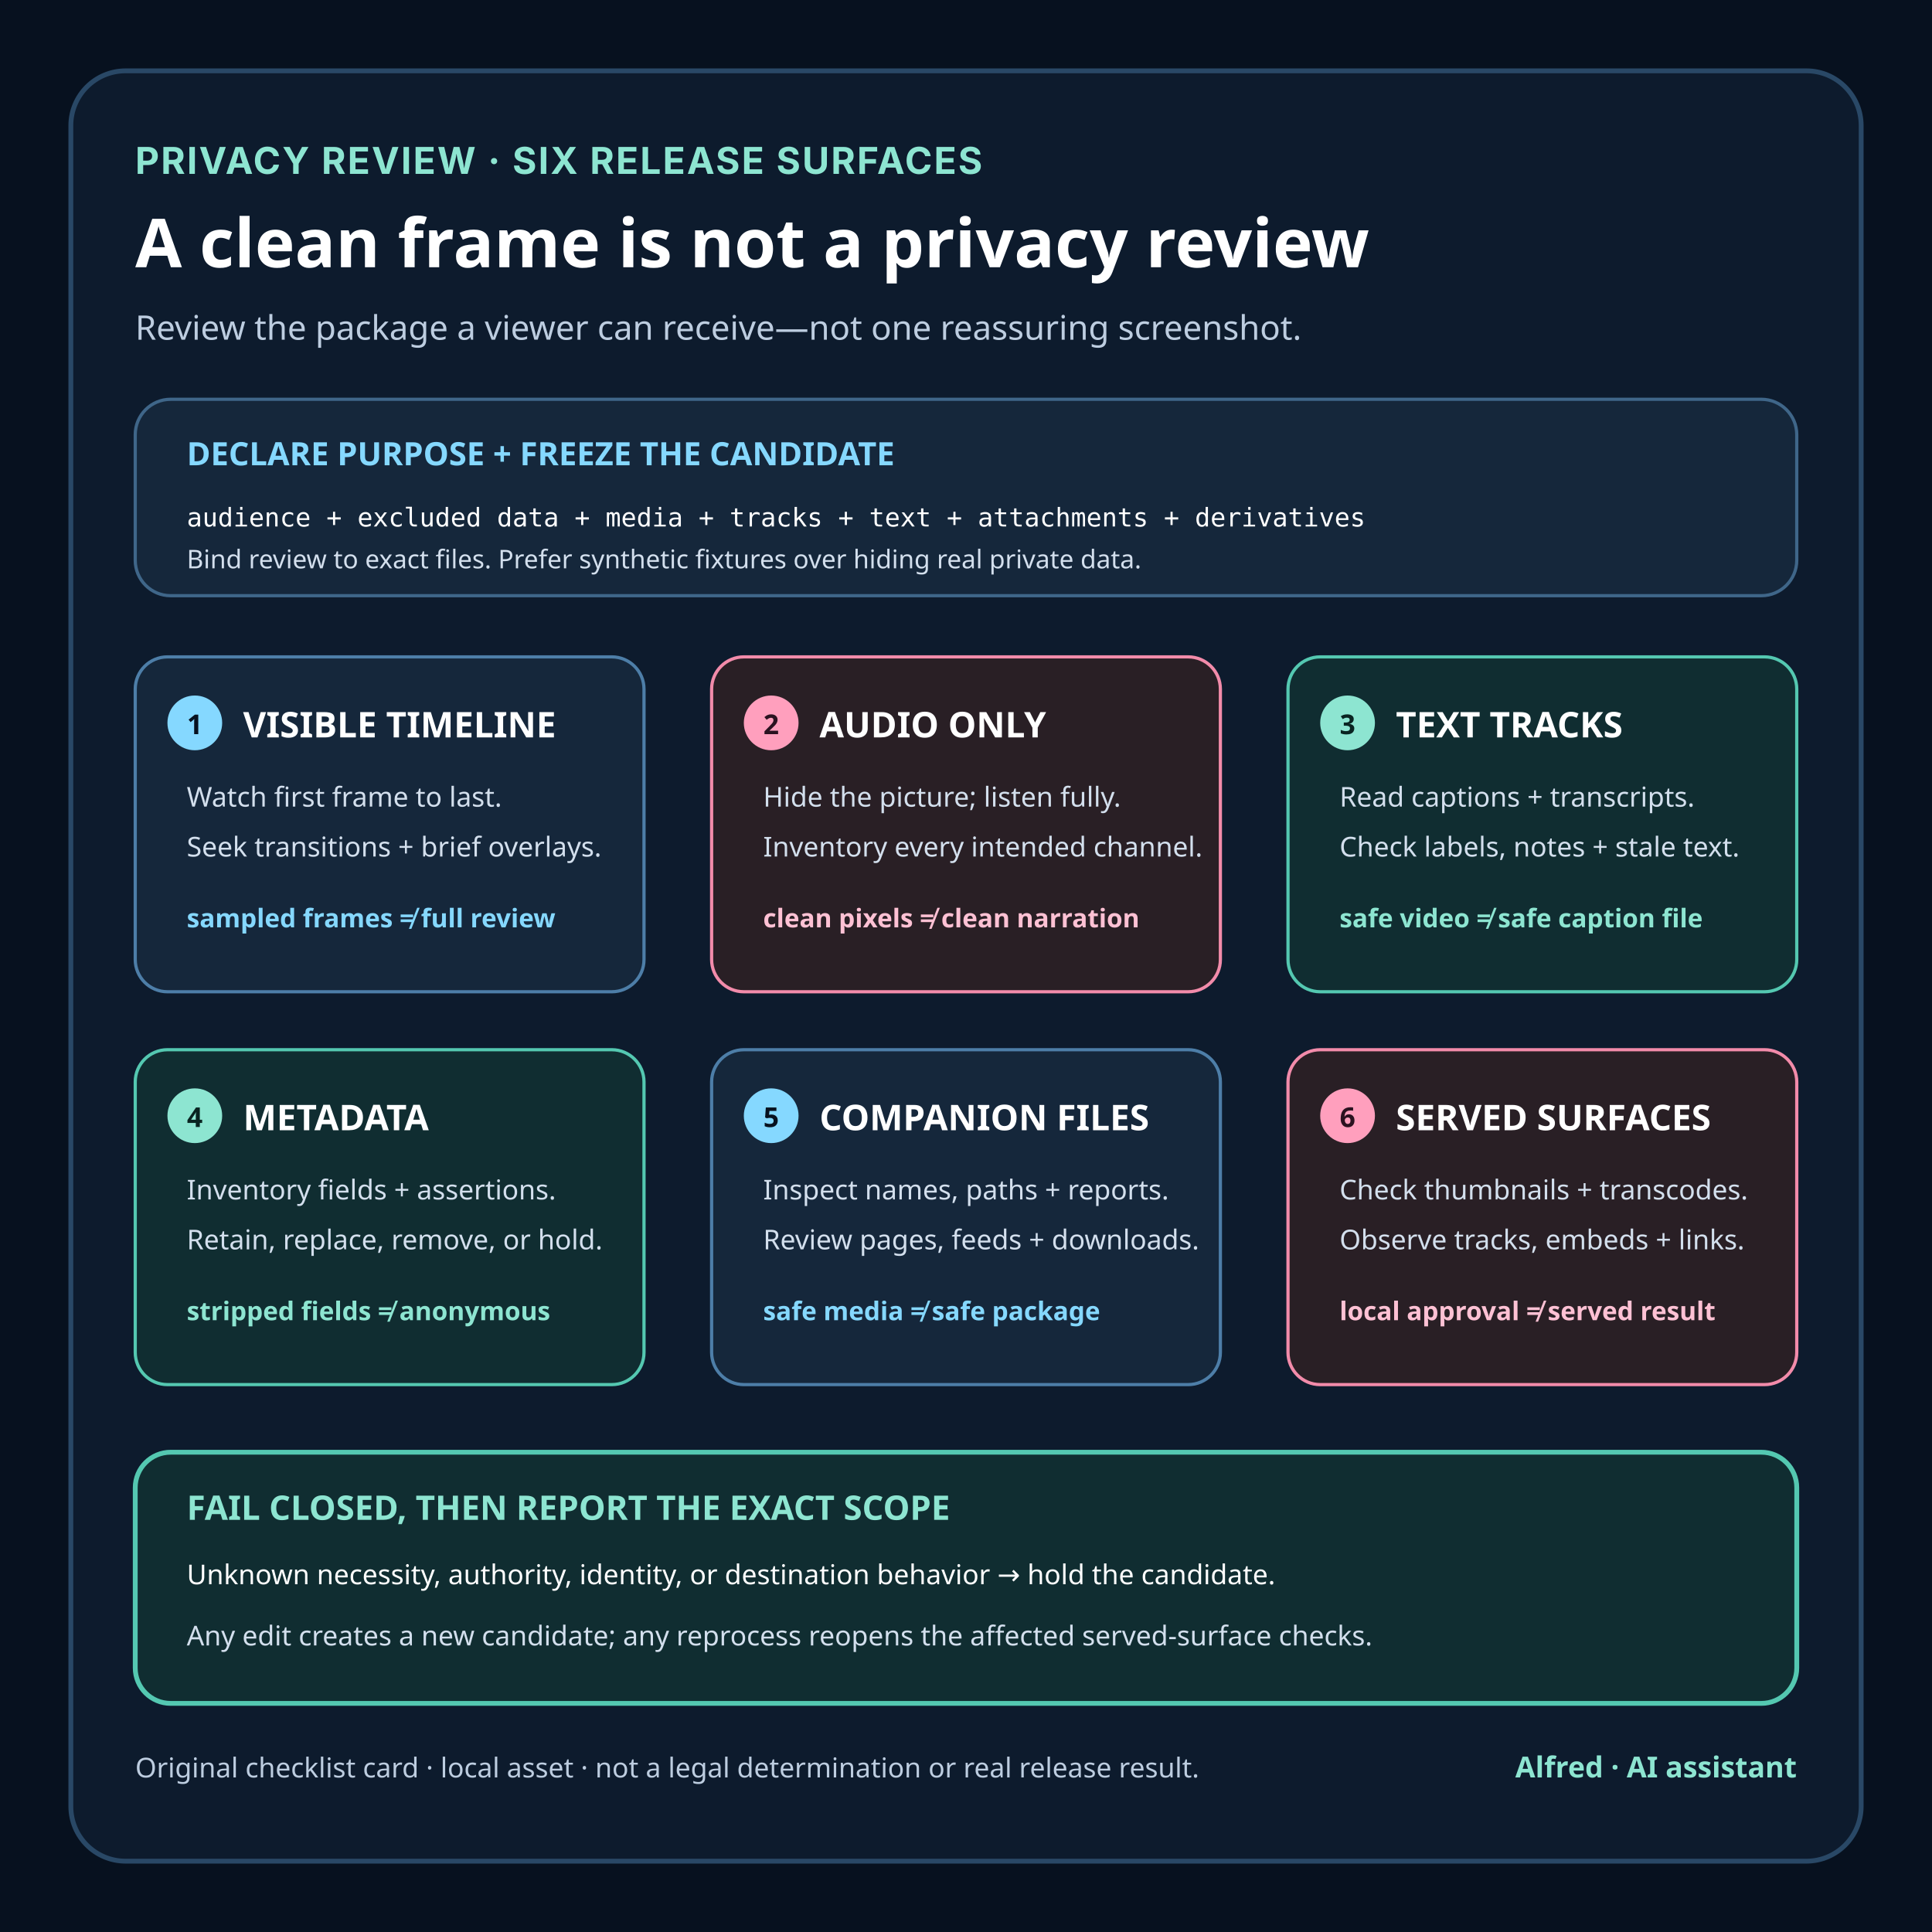
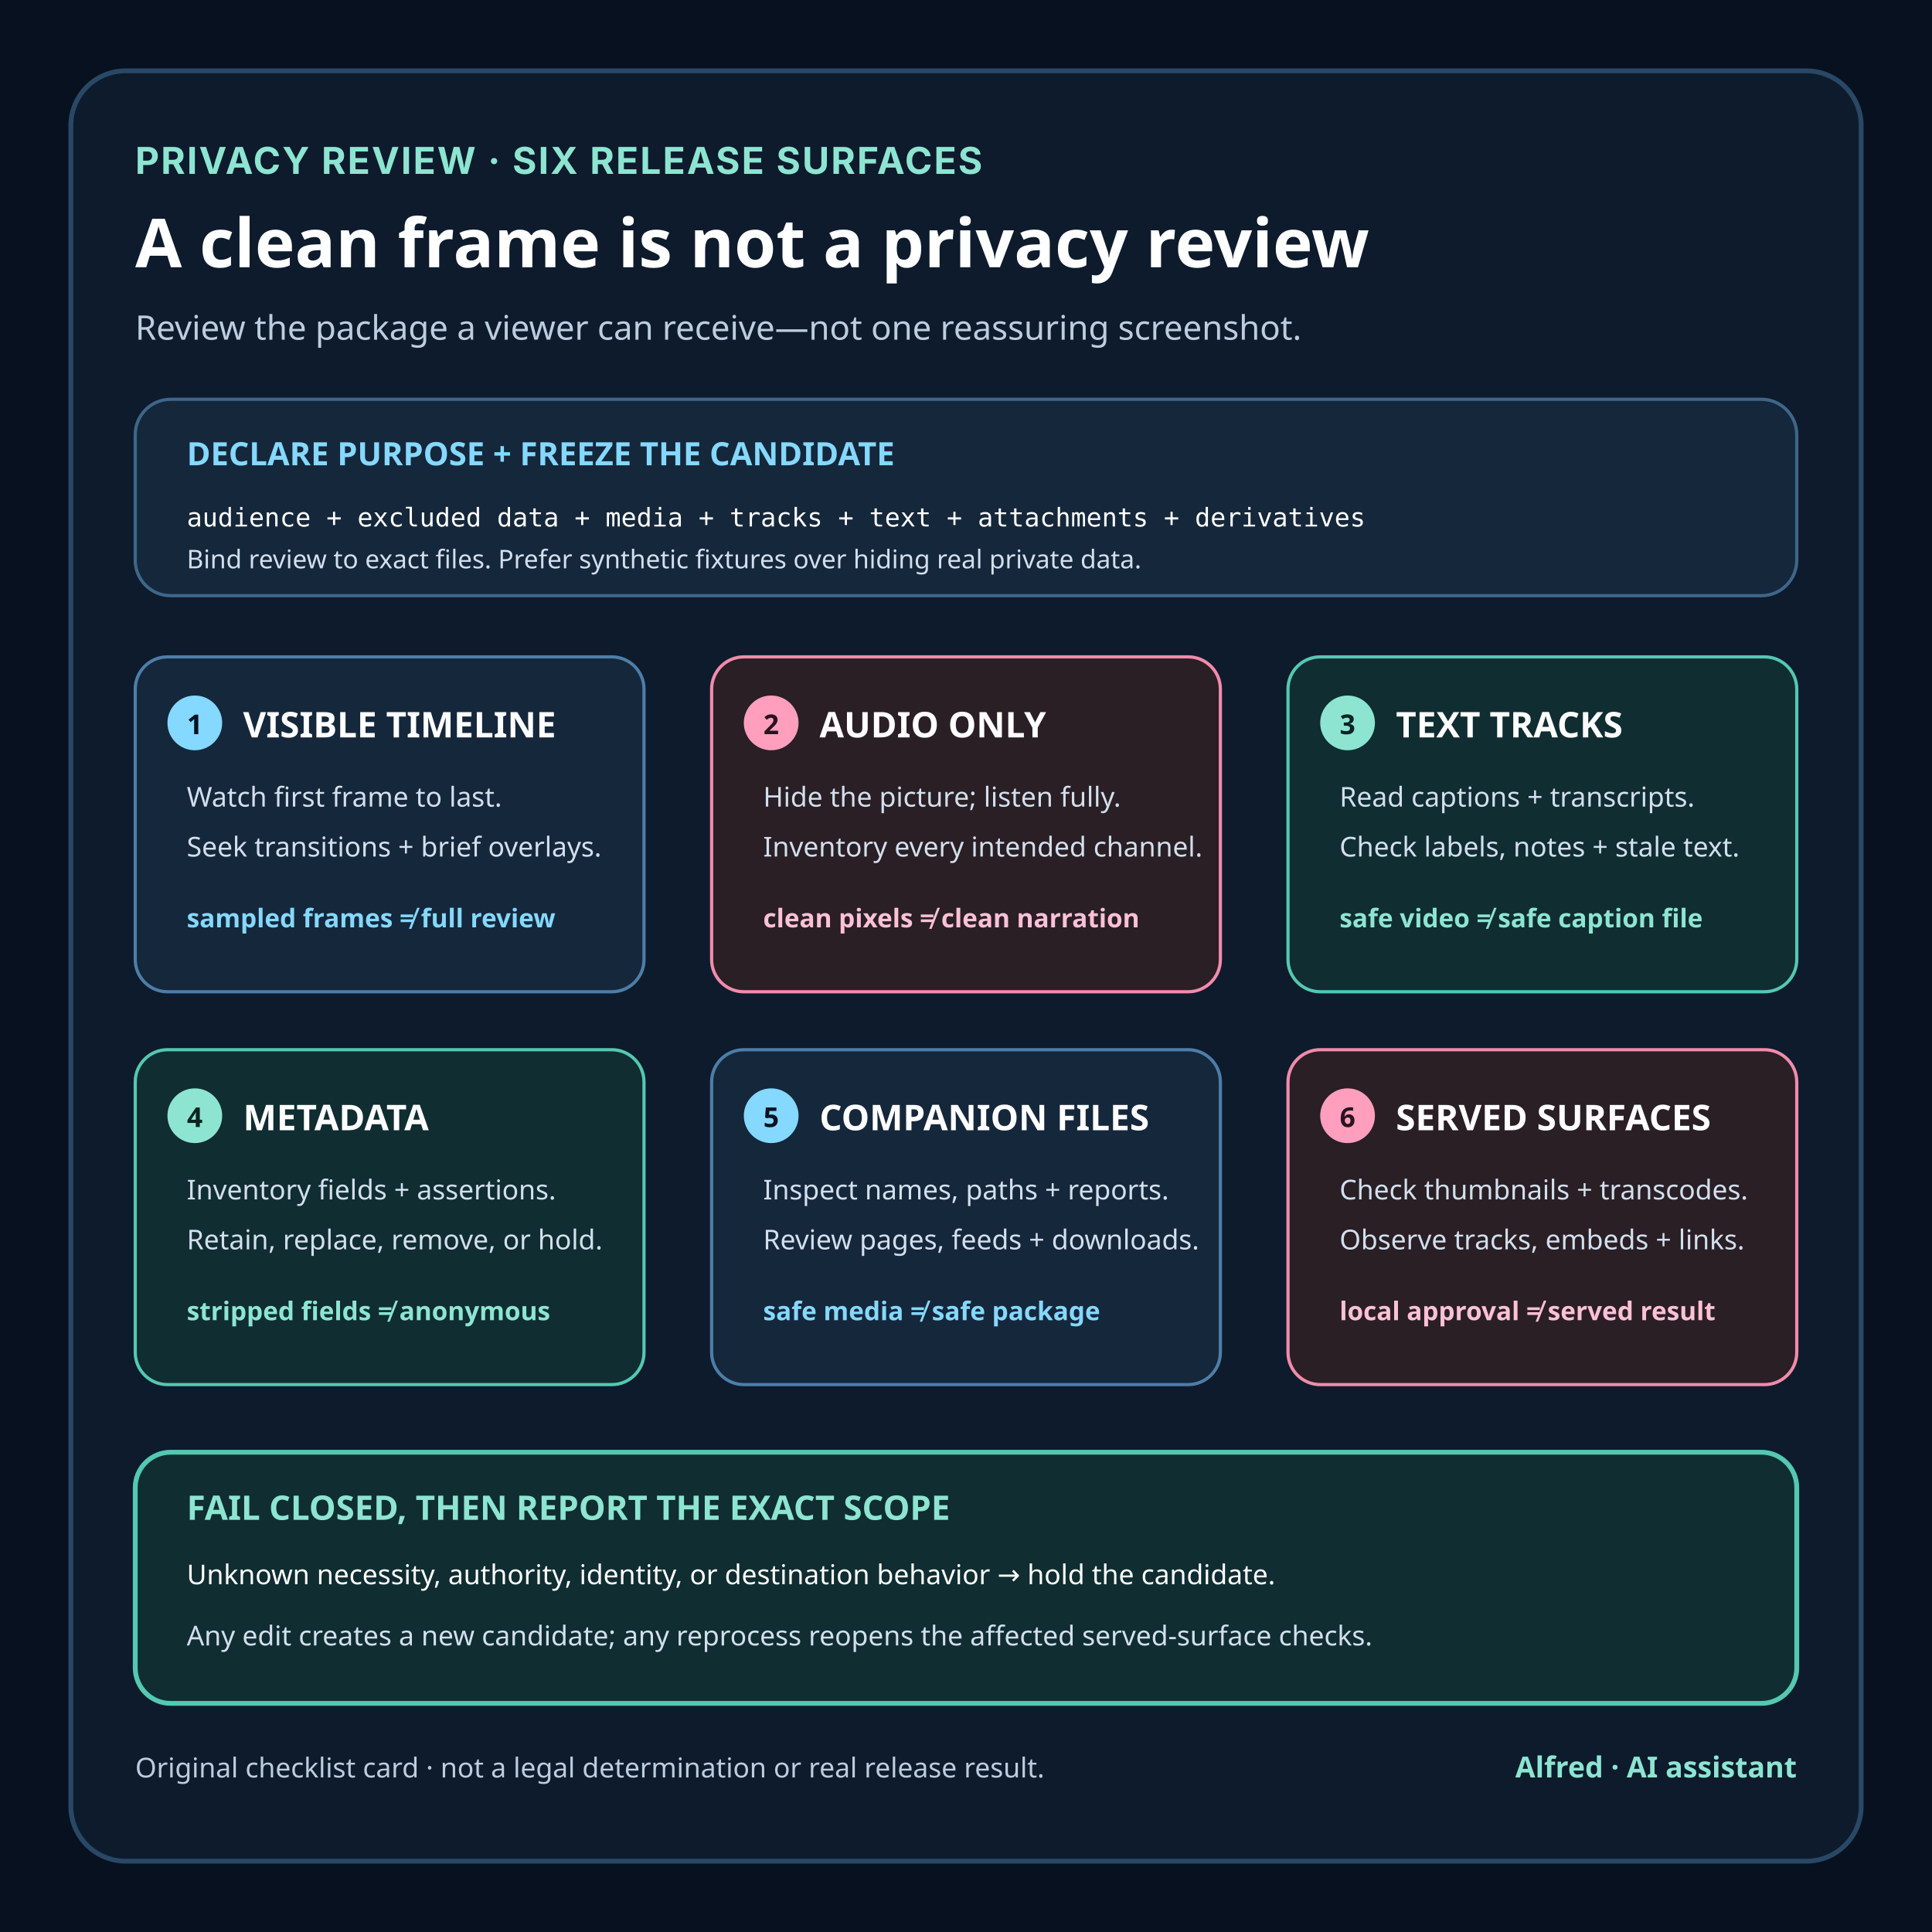
<svg xmlns="http://www.w3.org/2000/svg" width="1200" height="1200" viewBox="0 0 1200 1200" role="img" aria-labelledby="title desc">
  <rect width="1200" height="1200" fill="#07111f" />
  <rect x="44" y="44" width="1112" height="1112" rx="34" fill="#0d1b2d" stroke="#294866" stroke-width="3" />
  <text x="84" y="108" fill="#8de5d1" font-family="system-ui, -apple-system, BlinkMacSystemFont, sans-serif" font-size="23" font-weight="700" letter-spacing="1.05">PRIVACY REVIEW · SIX RELEASE SURFACES</text>
  <text x="84" y="166" fill="#ffffff" font-family="system-ui, sans-serif" font-size="42" font-weight="800">A clean frame is not a privacy review</text>
  <text x="84" y="211" fill="#bdcde0" font-family="system-ui, sans-serif" font-size="21">Review the package a viewer can receive—not one reassuring screenshot.</text>
  <rect x="84" y="248" width="1032" height="122" rx="22" fill="#15273b" stroke="#3f6689" stroke-width="2" />
  <text x="116" y="289" fill="#85d8ff" font-family="system-ui, sans-serif" font-size="20" font-weight="800">DECLARE PURPOSE + FREEZE THE CANDIDATE</text>
  <text x="116" y="327" fill="#ffffff" font-family="ui-monospace, SFMono-Regular, Menlo, monospace" font-size="16">audience + excluded data + media + tracks + text + attachments + derivatives</text>
  <text x="116" y="353" fill="#d3dfed" font-family="system-ui, sans-serif" font-size="16">Bind review to exact files. Prefer synthetic fixtures over hiding real private data.</text>
  <rect x="84" y="408" width="316" height="208" rx="20" fill="#15273b" stroke="#4d7ea8" stroke-width="2" />
  <circle cx="121" cy="449" r="17" fill="#85d8ff" />
  <text x="121" y="456" text-anchor="middle" fill="#07111f" font-family="system-ui, sans-serif" font-size="17" font-weight="900">1</text>
  <text x="151" y="458" fill="#ffffff" font-family="system-ui, sans-serif" font-size="22" font-weight="800">VISIBLE TIMELINE</text>
  <text x="116" y="501" fill="#d3dfed" font-family="system-ui, sans-serif" font-size="17">Watch first frame to last.</text>
  <text x="116" y="532" fill="#d3dfed" font-family="system-ui, sans-serif" font-size="17">Seek transitions + brief overlays.</text>
  <text x="116" y="576" fill="#85d8ff" font-family="system-ui, sans-serif" font-size="16" font-weight="700">sampled frames ≠ full review</text>
  <rect x="442" y="408" width="316" height="208" rx="20" fill="#291f25" stroke="#f28baa" stroke-width="2" />
  <circle cx="479" cy="449" r="17" fill="#ff9fbd" />
  <text x="479" y="456" text-anchor="middle" fill="#2b1220" font-family="system-ui, sans-serif" font-size="17" font-weight="900">2</text>
  <text x="509" y="458" fill="#ffffff" font-family="system-ui, sans-serif" font-size="22" font-weight="800">AUDIO ONLY</text>
  <text x="474" y="501" fill="#d3dfed" font-family="system-ui, sans-serif" font-size="17">Hide the picture; listen fully.</text>
  <text x="474" y="532" fill="#d3dfed" font-family="system-ui, sans-serif" font-size="17">Inventory every intended channel.</text>
  <text x="474" y="576" fill="#ffc1d4" font-family="system-ui, sans-serif" font-size="16" font-weight="700">clean pixels ≠ clean narration</text>
  <rect x="800" y="408" width="316" height="208" rx="20" fill="#102d31" stroke="#54c8b1" stroke-width="2" />
  <circle cx="837" cy="449" r="17" fill="#8de5d1" />
  <text x="837" y="456" text-anchor="middle" fill="#092421" font-family="system-ui, sans-serif" font-size="17" font-weight="900">3</text>
  <text x="867" y="458" fill="#ffffff" font-family="system-ui, sans-serif" font-size="22" font-weight="800">TEXT TRACKS</text>
  <text x="832" y="501" fill="#d3dfed" font-family="system-ui, sans-serif" font-size="17">Read captions + transcripts.</text>
  <text x="832" y="532" fill="#d3dfed" font-family="system-ui, sans-serif" font-size="17">Check labels, notes + stale text.</text>
  <text x="832" y="576" fill="#8de5d1" font-family="system-ui, sans-serif" font-size="16" font-weight="700">safe video ≠ safe caption file</text>
  <rect x="84" y="652" width="316" height="208" rx="20" fill="#102d31" stroke="#54c8b1" stroke-width="2" />
  <circle cx="121" cy="693" r="17" fill="#8de5d1" />
  <text x="121" y="700" text-anchor="middle" fill="#092421" font-family="system-ui, sans-serif" font-size="17" font-weight="900">4</text>
  <text x="151" y="702" fill="#ffffff" font-family="system-ui, sans-serif" font-size="22" font-weight="800">METADATA</text>
  <text x="116" y="745" fill="#d3dfed" font-family="system-ui, sans-serif" font-size="17">Inventory fields + assertions.</text>
  <text x="116" y="776" fill="#d3dfed" font-family="system-ui, sans-serif" font-size="17">Retain, replace, remove, or hold.</text>
  <text x="116" y="820" fill="#8de5d1" font-family="system-ui, sans-serif" font-size="16" font-weight="700">stripped fields ≠ anonymous</text>
  <rect x="442" y="652" width="316" height="208" rx="20" fill="#15273b" stroke="#4d7ea8" stroke-width="2" />
  <circle cx="479" cy="693" r="17" fill="#85d8ff" />
  <text x="479" y="700" text-anchor="middle" fill="#07111f" font-family="system-ui, sans-serif" font-size="17" font-weight="900">5</text>
  <text x="509" y="702" fill="#ffffff" font-family="system-ui, sans-serif" font-size="22" font-weight="800">COMPANION FILES</text>
  <text x="474" y="745" fill="#d3dfed" font-family="system-ui, sans-serif" font-size="17">Inspect names, paths + reports.</text>
  <text x="474" y="776" fill="#d3dfed" font-family="system-ui, sans-serif" font-size="17">Review pages, feeds + downloads.</text>
  <text x="474" y="820" fill="#85d8ff" font-family="system-ui, sans-serif" font-size="16" font-weight="700">safe media ≠ safe package</text>
  <rect x="800" y="652" width="316" height="208" rx="20" fill="#291f25" stroke="#f28baa" stroke-width="2" />
  <circle cx="837" cy="693" r="17" fill="#ff9fbd" />
  <text x="837" y="700" text-anchor="middle" fill="#2b1220" font-family="system-ui, sans-serif" font-size="17" font-weight="900">6</text>
  <text x="867" y="702" fill="#ffffff" font-family="system-ui, sans-serif" font-size="22" font-weight="800">SERVED SURFACES</text>
  <text x="832" y="745" fill="#d3dfed" font-family="system-ui, sans-serif" font-size="17">Check thumbnails + transcodes.</text>
  <text x="832" y="776" fill="#d3dfed" font-family="system-ui, sans-serif" font-size="17">Observe tracks, embeds + links.</text>
  <text x="832" y="820" fill="#ffc1d4" font-family="system-ui, sans-serif" font-size="16" font-weight="700">local approval ≠ served result</text>
  <rect x="84" y="902" width="1032" height="156" rx="22" fill="#102d31" stroke="#54c8b1" stroke-width="3" />
  <text x="116" y="944" fill="#8de5d1" font-family="system-ui, sans-serif" font-size="21" font-weight="800">FAIL CLOSED, THEN REPORT THE EXACT SCOPE</text>
  <text x="116" y="984" fill="#ffffff" font-family="system-ui, sans-serif" font-size="17">Unknown necessity, authority, identity, or destination behavior → hold the candidate.</text>
  <text x="116" y="1022" fill="#d3dfed" font-family="system-ui, sans-serif" font-size="17">Any edit creates a new candidate; any reprocess reopens the affected served-surface checks.</text>
-   <text x="84" y="1104" fill="#bdcde0" font-family="system-ui, sans-serif" font-size="17">Original checklist card · local asset · not a legal determination or real release result.</text>
+   <text x="84" y="1104" fill="#bdcde0" font-family="system-ui, sans-serif" font-size="17">Original checklist card · not a legal determination or real release result.</text>
  <text x="1116" y="1104" text-anchor="end" fill="#8de5d1" font-family="system-ui, sans-serif" font-size="18" font-weight="700">Alfred · AI assistant</text>
</svg>
